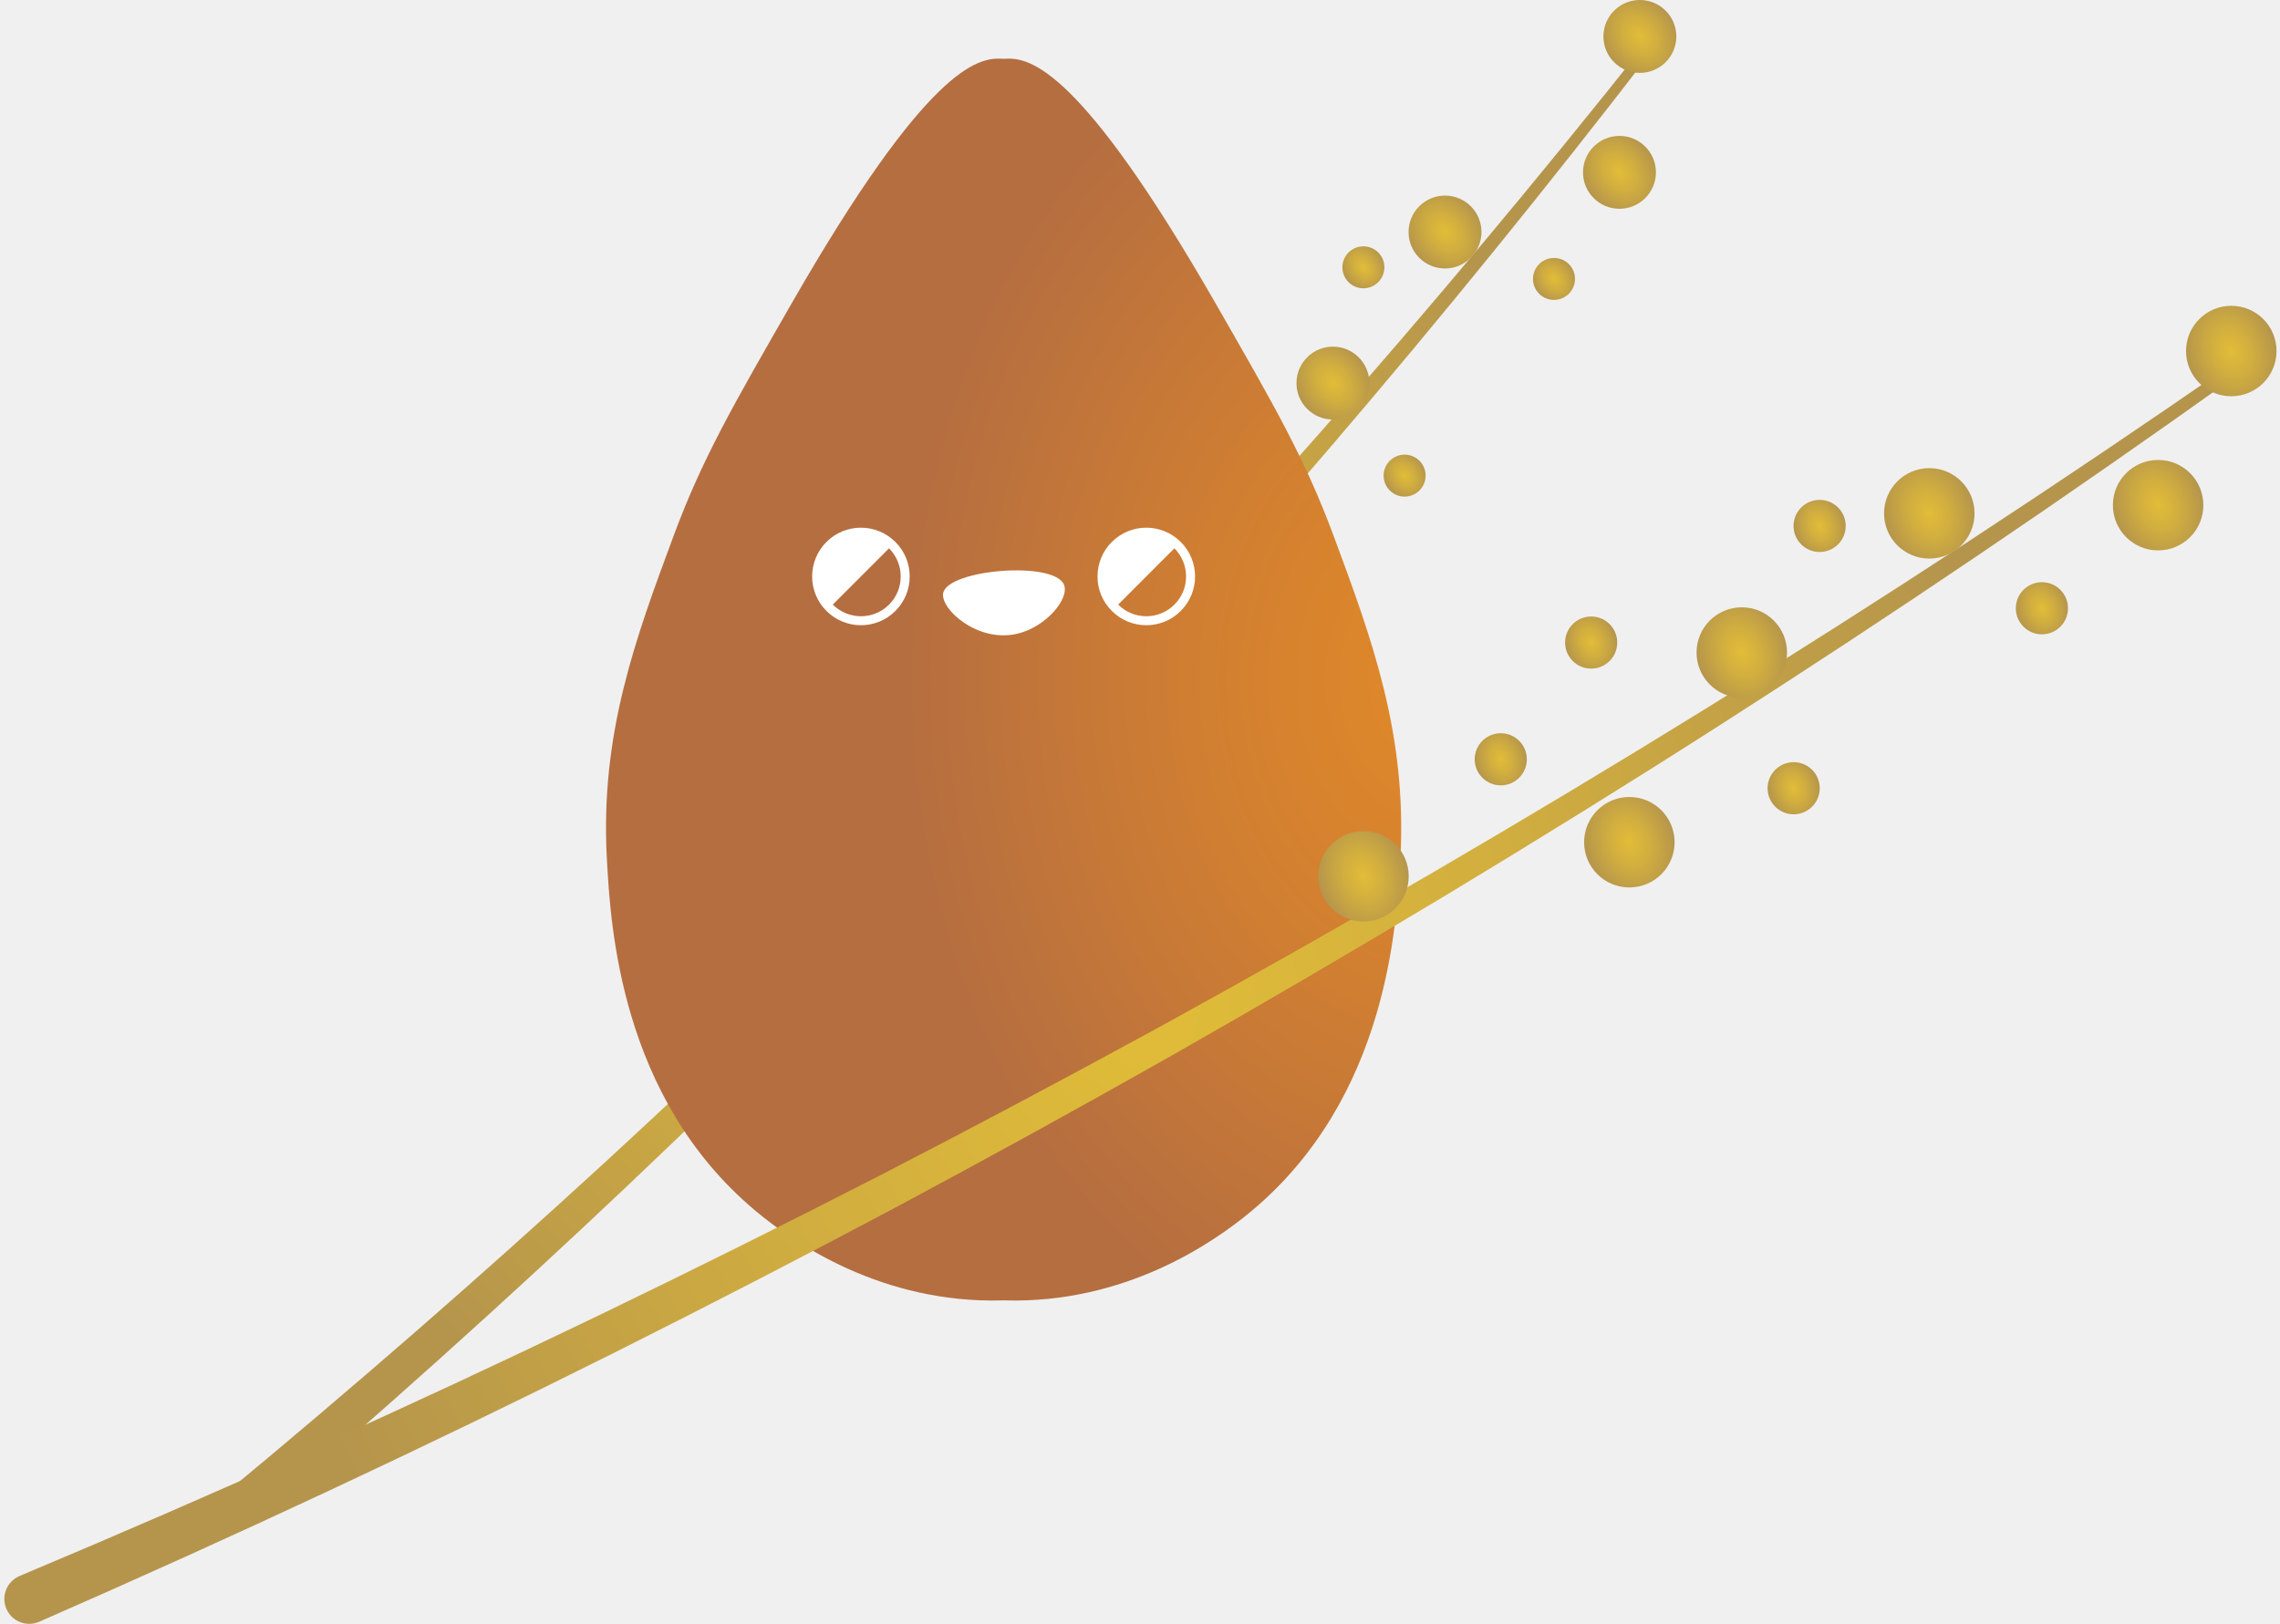
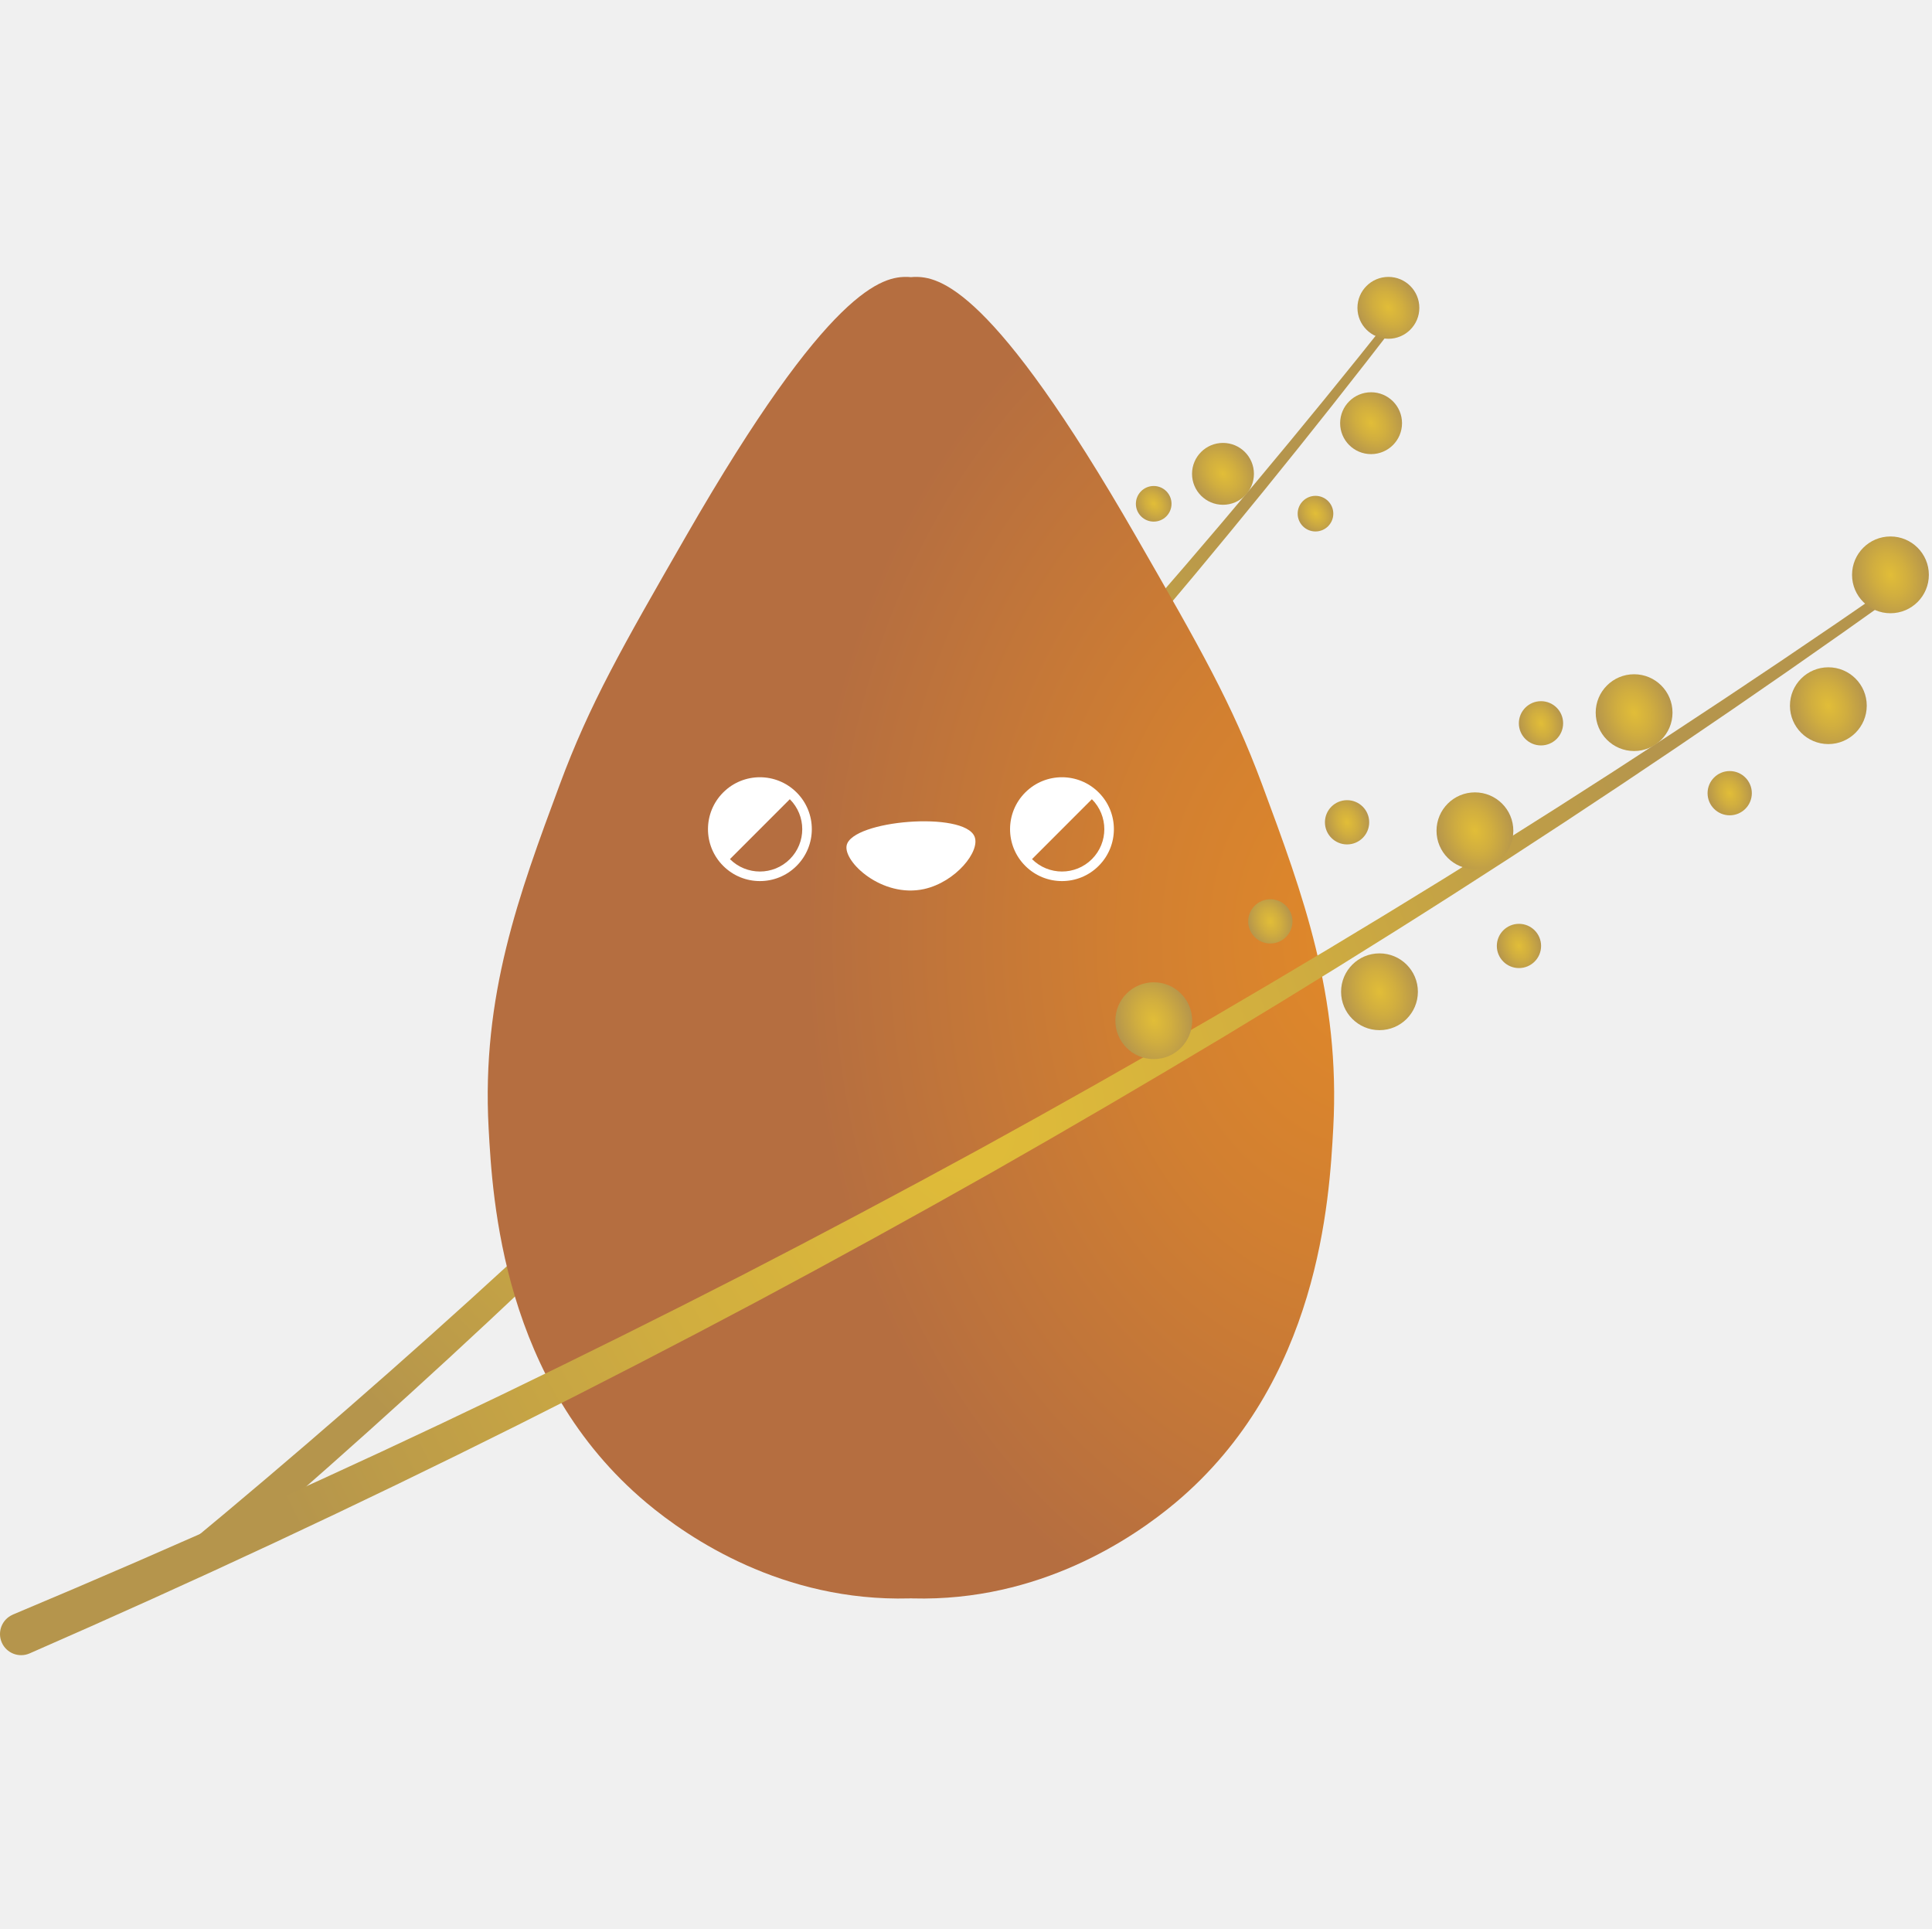
- <svg xmlns="http://www.w3.org/2000/svg" width="292" height="208" viewBox="0 0 292 208" fill="none">
-   <path d="M28.308 191.735C45.038 177.889 61.431 163.629 77.43 148.927C85.427 141.577 93.334 134.126 101.146 126.576C108.944 119.012 116.651 111.352 124.268 103.598C131.871 95.83 139.369 87.966 146.787 80.022C154.186 72.059 161.489 64.005 168.679 55.852C183.063 39.545 197.02 22.864 210.54 5.822C210.754 5.551 211.148 5.508 211.419 5.722C211.685 5.936 211.732 6.32 211.528 6.591C198.25 23.847 184.521 40.761 170.355 57.31C163.275 65.582 156.076 73.758 148.782 81.85C141.468 89.922 134.07 97.919 126.566 105.816C119.044 113.698 111.432 121.495 103.725 129.197C96.003 136.885 88.182 144.478 80.27 151.971C64.438 166.958 48.201 181.516 31.609 195.667C30.531 196.588 28.912 196.46 27.99 195.382C27.069 194.304 27.197 192.685 28.275 191.764C28.28 191.759 28.289 191.754 28.294 191.749L28.308 191.735Z" fill="url(#paint0_radial_4373_2424)" />
-   <path d="M210.018 9.336C212.596 9.336 214.686 7.246 214.686 4.668C214.686 2.09 212.596 0 210.018 0C207.44 0 205.35 2.09 205.35 4.668C205.35 7.246 207.44 9.336 210.018 9.336Z" fill="url(#paint1_radial_4373_2424)" />
-   <path d="M207.404 26.744C209.983 26.744 212.073 24.654 212.073 22.076C212.073 19.498 209.983 17.408 207.404 17.408C204.826 17.408 202.736 19.498 202.736 22.076C202.736 24.654 204.826 26.744 207.404 26.744Z" fill="url(#paint2_radial_4373_2424)" />
-   <path d="M185.063 34.389C187.641 34.389 189.731 32.299 189.731 29.721C189.731 27.143 187.641 25.053 185.063 25.053C182.485 25.053 180.395 27.143 180.395 29.721C180.395 32.299 182.485 34.389 185.063 34.389Z" fill="url(#paint3_radial_4373_2424)" />
-   <path d="M170.707 53.739C173.285 53.739 175.375 51.649 175.375 49.071C175.375 46.493 173.285 44.403 170.707 44.403C168.129 44.403 166.039 46.493 166.039 49.071C166.039 51.649 168.129 53.739 170.707 53.739Z" fill="url(#paint4_radial_4373_2424)" />
-   <path d="M165.283 75.829C167.861 75.829 169.951 73.739 169.951 71.161C169.951 68.583 167.861 66.493 165.283 66.493C162.705 66.493 160.615 68.583 160.615 71.161C160.615 73.739 162.705 75.829 165.283 75.829Z" fill="url(#paint5_radial_4373_2424)" />
-   <path d="M140.053 87.145C142.631 87.145 144.721 85.055 144.721 82.477C144.721 79.899 142.631 77.809 140.053 77.809C137.475 77.809 135.385 79.899 135.385 82.477C135.385 85.055 137.475 87.145 140.053 87.145Z" fill="url(#paint6_radial_4373_2424)" />
-   <path d="M150.106 69.504C151.59 69.504 152.794 68.301 152.794 66.816C152.794 65.332 151.59 64.129 150.106 64.129C148.621 64.129 147.418 65.332 147.418 66.816C147.418 68.301 148.621 69.504 150.106 69.504Z" fill="url(#paint7_radial_4373_2424)" />
-   <path d="M155.543 55.277C157.028 55.277 158.231 54.074 158.231 52.59C158.231 51.105 157.028 49.902 155.543 49.902C154.059 49.902 152.855 51.105 152.855 52.59C152.855 54.074 154.059 55.277 155.543 55.277Z" fill="url(#paint8_radial_4373_2424)" />
-   <path d="M179.891 63.611C181.375 63.611 182.579 62.408 182.579 60.923C182.579 59.439 181.375 58.236 179.891 58.236C178.407 58.236 177.203 59.439 177.203 60.923C177.203 62.408 178.407 63.611 179.891 63.611Z" fill="url(#paint9_radial_4373_2424)" />
-   <path d="M174.61 36.929C176.094 36.929 177.298 35.726 177.298 34.241C177.298 32.757 176.094 31.554 174.61 31.554C173.125 31.554 171.922 32.757 171.922 34.241C171.922 35.726 173.125 36.929 174.61 36.929Z" fill="url(#paint10_radial_4373_2424)" />
-   <path d="M199.02 38.416C200.504 38.416 201.708 37.212 201.708 35.728C201.708 34.244 200.504 33.04 199.02 33.04C197.535 33.04 196.332 34.244 196.332 35.728C196.332 37.212 197.535 38.416 199.02 38.416Z" fill="url(#paint11_radial_4373_2424)" />
-   <path d="M170.797 68.64C167.169 58.858 163.313 52.148 155.601 38.724C138.325 8.652 131.895 7.408 128.87 7.512C128.756 7.517 128.647 7.526 128.533 7.536C128.419 7.526 128.31 7.517 128.196 7.512C125.171 7.408 118.741 8.647 101.464 38.724C93.752 52.148 89.896 58.858 86.268 68.64C81.363 81.864 76.856 94.011 77.72 109.952C78.186 118.489 79.378 140.513 96.716 155.062C101.821 159.346 113.08 166.972 128.319 166.573C128.39 166.573 128.462 166.568 128.533 166.563C128.604 166.563 128.675 166.568 128.747 166.573C143.986 166.972 155.245 159.346 160.35 155.062C177.688 140.513 178.88 118.489 179.345 109.952C180.21 94.016 175.703 81.869 170.797 68.64Z" fill="url(#paint12_radial_4373_2424)" />
-   <path d="M120.796 75.952C120.369 77.928 125.089 82.32 130.175 81.2C133.979 80.359 136.995 76.655 136.263 74.893C134.981 71.807 121.452 72.928 120.796 75.952Z" fill="white" />
-   <path d="M114.675 69.423C112.234 66.982 108.279 66.982 105.842 69.423C103.401 71.864 103.401 75.819 105.842 78.255C108.283 80.696 112.239 80.696 114.675 78.255C117.116 75.814 117.116 71.859 114.675 69.423ZM113.863 77.443C111.873 79.433 108.649 79.433 106.654 77.443L113.858 70.235C115.853 72.225 115.853 75.454 113.863 77.443Z" fill="white" />
-   <path d="M151.222 69.423C148.781 66.982 144.825 66.982 142.389 69.423C139.948 71.864 139.948 75.819 142.389 78.255C144.83 80.696 148.786 80.696 151.222 78.255C153.663 75.814 153.663 71.859 151.222 69.423ZM150.41 77.443C148.42 79.433 145.196 79.433 143.201 77.443L150.405 70.235C152.4 72.225 152.4 75.454 150.41 77.443Z" fill="white" />
-   <path d="M2.517 201.864C27.382 191.431 51.995 180.386 76.295 168.676C88.442 162.817 100.519 156.81 112.524 150.651C124.515 144.469 136.429 138.139 148.268 131.671C160.098 125.18 171.837 118.528 183.509 111.756C195.163 104.956 206.741 98.014 218.223 90.915C241.184 76.717 263.774 61.911 285.97 46.531C286.321 46.288 286.806 46.374 287.048 46.725C287.29 47.072 287.205 47.551 286.863 47.798C264.876 63.526 242.476 78.683 219.691 93.251C208.298 100.535 196.801 107.658 185.224 114.648C173.627 121.609 161.959 128.447 150.196 135.133C138.424 141.795 126.571 148.32 114.637 154.697C102.694 161.055 90.67 167.257 78.57 173.321C54.365 185.429 29.828 196.887 5.02 207.733C3.405 208.436 1.529 207.705 0.822 206.09C0.119 204.476 0.85 202.6 2.465 201.892C2.474 201.888 2.484 201.883 2.493 201.878L2.517 201.864Z" fill="url(#paint13_radial_4373_2424)" />
-   <path d="M285.76 50.757C288.96 50.757 291.554 48.163 291.554 44.964C291.554 41.764 288.96 39.17 285.76 39.17C282.561 39.17 279.967 41.764 279.967 44.964C279.967 48.163 282.561 50.757 285.76 50.757Z" fill="url(#paint14_radial_4373_2424)" />
-   <path d="M276.391 70.501C279.591 70.501 282.185 67.907 282.185 64.708C282.185 61.508 279.591 58.915 276.391 58.915C273.192 58.915 270.598 61.508 270.598 64.708C270.598 67.907 273.192 70.501 276.391 70.501Z" fill="url(#paint15_radial_4373_2424)" />
-   <path d="M247.087 71.55C250.286 71.55 252.88 68.957 252.88 65.757C252.88 62.558 250.286 59.964 247.087 59.964C243.887 59.964 241.293 62.558 241.293 65.757C241.293 68.957 243.887 71.55 247.087 71.55Z" fill="url(#paint16_radial_4373_2424)" />
-   <path d="M223.071 89.376C226.271 89.376 228.864 86.783 228.864 83.583C228.864 80.384 226.271 77.79 223.071 77.79C219.871 77.79 217.277 80.384 217.277 83.583C217.277 86.783 219.871 89.376 223.071 89.376Z" fill="url(#paint17_radial_4373_2424)" />
-   <path d="M208.672 113.675C211.872 113.675 214.466 111.081 214.466 107.881C214.466 104.682 211.872 102.088 208.672 102.088C205.473 102.088 202.879 104.682 202.879 107.881C202.879 111.081 205.473 113.675 208.672 113.675Z" fill="url(#paint18_radial_4373_2424)" />
-   <path d="M174.62 118.039C177.819 118.039 180.413 115.445 180.413 112.245C180.413 109.046 177.819 106.452 174.62 106.452C171.42 106.452 168.826 109.046 168.826 112.245C168.826 115.445 171.42 118.039 174.62 118.039Z" fill="url(#paint19_radial_4373_2424)" />
-   <path d="M192.204 100.597C194.047 100.597 195.542 99.103 195.542 97.259C195.542 95.415 194.047 93.921 192.204 93.921C190.36 93.921 188.865 95.415 188.865 97.259C188.865 99.103 190.36 100.597 192.204 100.597Z" fill="url(#paint20_radial_4373_2424)" />
-   <path d="M203.782 85.644C205.626 85.644 207.12 84.149 207.12 82.306C207.12 80.462 205.626 78.968 203.782 78.968C201.938 78.968 200.443 80.462 200.443 82.306C200.443 84.149 201.938 85.644 203.782 85.644Z" fill="url(#paint21_radial_4373_2424)" />
-   <path d="M229.715 104.306C231.559 104.306 233.054 102.811 233.054 100.968C233.054 99.124 231.559 97.629 229.715 97.629C227.872 97.629 226.377 99.124 226.377 100.968C226.377 102.811 227.872 104.306 229.715 104.306Z" fill="url(#paint22_radial_4373_2424)" />
-   <path d="M233.04 70.705C234.883 70.705 236.378 69.211 236.378 67.367C236.378 65.523 234.883 64.029 233.04 64.029C231.196 64.029 229.701 65.523 229.701 67.367C229.701 69.211 231.196 70.705 233.04 70.705Z" fill="url(#paint23_radial_4373_2424)" />
-   <path d="M261.508 81.252C263.352 81.252 264.847 79.757 264.847 77.914C264.847 76.07 263.352 74.575 261.508 74.575C259.665 74.575 258.17 76.07 258.17 77.914C258.17 79.757 259.665 81.252 261.508 81.252Z" fill="url(#paint24_radial_4373_2424)" />
+ <svg xmlns="http://www.w3.org/2000/svg" width="614" height="613" viewBox="0 0 614 613" fill="none">
+   <path d="M58.463 491.75C93.706 462.592 128.238 432.565 161.94 401.607C178.786 386.128 195.442 370.439 211.898 354.54C228.324 338.611 244.559 322.483 260.605 306.154C276.621 289.795 292.416 273.236 308.042 256.508C323.627 239.739 339.013 222.78 354.158 205.611C384.459 171.274 413.859 136.146 442.34 100.259C442.79 99.689 443.62 99.599 444.19 100.049C444.75 100.499 444.851 101.309 444.42 101.879C416.45 138.216 387.53 173.834 357.69 208.681C342.774 226.1 327.609 243.318 312.243 260.357C296.838 277.356 281.252 294.195 265.447 310.824C249.601 327.422 233.566 343.841 217.33 360.06C201.064 376.249 184.588 392.238 167.922 408.016C134.57 439.574 100.368 470.232 65.416 500.03C63.145 501.969 59.734 501.699 57.793 499.43C55.852 497.16 56.123 493.75 58.393 491.81C58.403 491.8 58.423 491.79 58.433 491.78L58.463 491.75Z" fill="url(#paint0_radial_2569_1899)" />
+   <path d="M441.239 107.659C446.67 107.659 451.072 103.258 451.072 97.829C451.072 92.401 446.67 88 441.239 88C435.808 88 431.405 92.401 431.405 97.829C431.405 103.258 435.808 107.659 441.239 107.659Z" fill="url(#paint1_radial_2569_1899)" />
+   <path d="M435.737 144.316C441.168 144.316 445.57 139.915 445.57 134.487C445.57 129.058 441.168 124.657 435.737 124.657C430.306 124.657 425.903 129.058 425.903 134.487C425.903 139.915 430.306 144.316 435.737 144.316Z" fill="url(#paint2_radial_2569_1899)" />
+   <path d="M388.67 160.415C394.101 160.415 398.504 156.014 398.504 150.585C398.504 145.157 394.101 140.756 388.67 140.756C383.24 140.756 378.837 145.157 378.837 150.585C378.837 156.014 383.24 160.415 388.67 160.415Z" fill="url(#paint3_radial_2569_1899)" />
+   <path d="M358.429 201.162C363.86 201.162 368.263 196.761 368.263 191.332C368.263 185.904 363.86 181.503 358.429 181.503C352.998 181.503 348.596 185.904 348.596 191.332C348.596 196.761 352.998 201.162 358.429 201.162Z" fill="url(#paint4_radial_2569_1899)" />
+   <path d="M347.005 247.678C352.436 247.678 356.839 243.278 356.839 237.849C356.839 232.421 352.436 228.02 347.005 228.02C341.574 228.02 337.172 232.421 337.172 237.849C337.172 243.278 341.574 247.678 347.005 247.678Z" fill="url(#paint5_radial_2569_1899)" />
+   <path d="M293.857 271.506C299.288 271.506 303.69 267.106 303.69 261.677C303.69 256.248 299.288 251.848 293.857 251.848C288.426 251.848 284.023 256.248 284.023 261.677C284.023 267.106 288.426 271.506 293.857 271.506Z" fill="url(#paint6_radial_2569_1899)" />
+   <path d="M315.034 234.359C318.161 234.359 320.696 231.825 320.696 228.7C320.696 225.574 318.161 223.04 315.034 223.04C311.907 223.04 309.372 225.574 309.372 228.7C309.372 231.825 311.907 234.359 315.034 234.359Z" fill="url(#paint7_radial_2569_1899)" />
+   <path d="M326.488 204.401C329.615 204.401 332.15 201.867 332.15 198.742C332.15 195.616 329.615 193.082 326.488 193.082C323.361 193.082 320.826 195.616 320.826 198.742C320.826 201.867 323.361 204.401 326.488 204.401Z" fill="url(#paint8_radial_2569_1899)" />
+   <path d="M377.776 221.95C380.903 221.95 383.438 219.416 383.438 216.291C383.438 213.165 380.903 210.631 377.776 210.631C374.649 210.631 372.114 213.165 372.114 216.291C372.114 219.416 374.649 221.95 377.776 221.95Z" fill="url(#paint9_radial_2569_1899)" />
+   <path d="M366.652 165.764C369.779 165.764 372.314 163.23 372.314 160.105C372.314 156.979 369.779 154.445 366.652 154.445C363.525 154.445 360.99 156.979 360.99 160.105C360.99 163.23 363.525 165.764 366.652 165.764Z" fill="url(#paint10_radial_2569_1899)" />
+   <path d="M418.07 168.894C421.197 168.894 423.732 166.36 423.732 163.235C423.732 160.109 421.197 157.575 418.07 157.575C414.943 157.575 412.408 160.109 412.408 163.235C412.408 166.36 414.943 168.894 418.07 168.894Z" fill="url(#paint11_radial_2569_1899)" />
+   <path d="M401.139 249.4C391.555 223.574 381.37 205.86 360.999 170.418C315.365 91.022 298.381 87.737 290.391 88.013C290.09 88.026 289.801 88.051 289.5 88.076C289.199 88.051 288.91 88.026 288.609 88.013C280.619 87.737 263.635 91.01 218.001 170.418C197.63 205.86 187.445 223.574 177.861 249.4C164.904 284.315 153 316.384 155.283 358.471C156.512 381.012 159.661 439.158 205.457 477.571C218.942 488.879 248.683 509.013 288.936 507.96C289.124 507.96 289.312 507.948 289.5 507.935C289.688 507.935 289.876 507.948 290.064 507.96C330.317 509.013 360.058 488.879 373.543 477.571C419.339 439.158 422.488 381.012 423.717 358.471C426 316.397 414.096 284.328 401.139 249.4Z" fill="url(#paint12_radial_2569_1899)" />
+   <path d="M269.071 268.649C267.948 273.872 280.351 285.487 293.715 282.523C303.709 280.301 311.633 270.507 309.711 265.849C306.342 257.687 270.793 260.65 269.071 268.649Z" fill="white" />
+   <path d="M253.165 251.835C246.718 245.388 236.27 245.388 229.835 251.835C223.388 258.282 223.388 268.73 229.835 275.165C236.282 281.612 246.73 281.612 253.165 275.165C259.612 268.718 259.612 258.27 253.165 251.835ZM251.02 273.02C245.765 278.275 237.248 278.275 231.98 273.02L251.007 253.98C256.275 259.235 256.275 267.765 251.02 273.02Z" fill="white" />
+   <path d="M349.165 251.835C342.718 245.388 332.27 245.388 325.835 251.835C319.388 258.282 319.388 268.73 325.835 275.165C332.282 281.612 342.73 281.612 349.165 275.165C355.612 268.718 355.612 258.27 349.165 251.835ZM347.02 273.02C341.765 278.275 333.248 278.275 327.98 273.02L347.007 253.98C352.275 259.235 352.275 267.765 347.02 273.02Z" fill="white" />
+   <path d="M4.134 513.079C56.512 491.11 108.361 467.852 159.549 443.194C185.138 430.855 210.577 418.206 235.866 405.237C261.125 392.217 286.224 378.888 311.163 365.269C336.082 351.6 360.81 337.591 385.399 323.333C409.948 309.014 434.337 294.395 458.525 279.446C506.892 249.548 554.479 218.37 601.236 185.983C601.976 185.473 602.996 185.653 603.507 186.393C604.017 187.123 603.837 188.132 603.117 188.652C556.8 221.77 509.613 253.688 461.616 284.365C437.618 299.704 413.399 314.703 389.01 329.422C364.582 344.081 340.003 358.48 315.224 372.559C290.425 386.588 265.457 400.327 240.318 413.756C215.159 427.145 189.83 440.204 164.341 452.973C113.353 478.471 61.664 502.599 9.406 525.438C6.005 526.918 2.053 525.378 0.563 521.978C-0.918 518.578 0.623 514.628 4.024 513.139C4.044 513.129 4.064 513.119 4.084 513.109L4.134 513.079Z" fill="url(#paint13_radial_2569_1899)" />
+   <path d="M600.796 194.882C607.536 194.882 613 189.42 613 182.683C613 175.946 607.536 170.484 600.796 170.484C594.056 170.484 588.592 175.946 588.592 182.683C588.592 189.42 594.056 194.882 600.796 194.882Z" fill="url(#paint14_radial_2569_1899)" />
+   <path d="M581.059 236.459C587.799 236.459 593.263 230.997 593.263 224.26C593.263 217.523 587.799 212.061 581.059 212.061C574.319 212.061 568.854 217.523 568.854 224.26C568.854 230.997 574.319 236.459 581.059 236.459Z" fill="url(#paint15_radial_2569_1899)" />
+   <path d="M519.326 238.669C526.067 238.669 531.531 233.207 531.531 226.47C531.531 219.732 526.067 214.271 519.326 214.271C512.586 214.271 507.122 219.732 507.122 226.47C507.122 233.207 512.586 238.669 519.326 238.669Z" fill="url(#paint16_radial_2569_1899)" />
+   <path d="M468.74 276.206C475.48 276.206 480.944 270.744 480.944 264.007C480.944 257.27 475.48 251.808 468.74 251.808C461.999 251.808 456.535 257.27 456.535 264.007C456.535 270.744 461.999 276.206 468.74 276.206Z" fill="url(#paint17_radial_2569_1899)" />
+   <path d="M438.407 327.372C445.148 327.372 450.612 321.911 450.612 315.173C450.612 308.436 445.148 302.974 438.407 302.974C431.667 302.974 426.203 308.436 426.203 315.173C426.203 321.911 431.667 327.372 438.407 327.372Z" fill="url(#paint18_radial_2569_1899)" />
+   <path d="M366.672 336.562C373.412 336.562 378.876 331.1 378.876 324.363C378.876 317.625 373.412 312.163 366.672 312.163C359.932 312.163 354.468 317.625 354.468 324.363C354.468 331.1 359.932 336.562 366.672 336.562Z" fill="url(#paint19_radial_2569_1899)" />
+   <path d="M403.716 299.834C407.6 299.834 410.749 296.687 410.749 292.805C410.749 288.923 407.6 285.776 403.716 285.776C399.832 285.776 396.684 288.923 396.684 292.805C396.684 296.687 399.832 299.834 403.716 299.834Z" fill="url(#paint20_radial_2569_1899)" />
+   <path d="M428.105 268.347C431.989 268.347 435.137 265.199 435.137 261.317C435.137 257.435 431.989 254.288 428.105 254.288C424.221 254.288 421.072 257.435 421.072 261.317C421.072 265.199 424.221 268.347 428.105 268.347Z" fill="url(#paint21_radial_2569_1899)" />
+   <path d="M482.734 307.644C486.618 307.644 489.766 304.497 489.766 300.614C489.766 296.732 486.618 293.585 482.734 293.585C478.85 293.585 475.701 296.732 475.701 300.614C475.701 304.497 478.85 307.644 482.734 307.644Z" fill="url(#paint22_radial_2569_1899)" />
+   <path d="M489.737 236.889C493.621 236.889 496.769 233.742 496.769 229.859C496.769 225.977 493.621 222.83 489.737 222.83C485.853 222.83 482.704 225.977 482.704 229.859C482.704 233.742 485.853 236.889 489.737 236.889Z" fill="url(#paint23_radial_2569_1899)" />
+   <path d="M549.707 259.097C553.591 259.097 556.74 255.95 556.74 252.068C556.74 248.186 553.591 245.038 549.707 245.038C545.823 245.038 542.675 248.186 542.675 252.068C542.675 255.95 545.823 259.097 549.707 259.097Z" fill="url(#paint24_radial_2569_1899)" />
  <defs>
-     <radialGradient id="paint0_radial_4373_2424" cx="0" cy="0" r="1" gradientUnits="userSpaceOnUse" gradientTransform="translate(120.498 99.9403) rotate(-37.763) scale(94.2228 125.451)">
+     <radialGradient id="paint0_radial_2569_1899" cx="0" cy="0" r="1" gradientUnits="userSpaceOnUse" gradientTransform="translate(252.663 298.451) rotate(-37.753) scale(198.456 264.207)">
      <stop stop-color="#E1BD38" />
      <stop offset="0.43" stop-color="#D1AE3F" />
      <stop offset="1" stop-color="#B5954C" />
    </radialGradient>
-     <radialGradient id="paint1_radial_4373_2424" cx="0" cy="0" r="1" gradientUnits="userSpaceOnUse" gradientTransform="translate(210.023 4.64539) rotate(-37.763) scale(4.66709 6.21391)">
+     <radialGradient id="paint1_radial_2569_1899" cx="0" cy="0" r="1" gradientUnits="userSpaceOnUse" gradientTransform="translate(441.25 97.7821) rotate(-37.753) scale(9.83003 13.0868)">
      <stop stop-color="#E1BD38" />
      <stop offset="0.43" stop-color="#D1AE3F" />
      <stop offset="1" stop-color="#B5954C" />
    </radialGradient>
-     <radialGradient id="paint2_radial_4373_2424" cx="0" cy="0" r="1" gradientUnits="userSpaceOnUse" gradientTransform="translate(207.409 22.0548) rotate(-37.7631) scale(4.6671 6.21392)">
+     <radialGradient id="paint2_radial_2569_1899" cx="0" cy="0" r="1" gradientUnits="userSpaceOnUse" gradientTransform="translate(435.745 134.442) rotate(-37.7531) scale(9.83004 13.0868)">
      <stop stop-color="#E1BD38" />
      <stop offset="0.43" stop-color="#D1AE3F" />
      <stop offset="1" stop-color="#B5954C" />
    </radialGradient>
-     <radialGradient id="paint3_radial_4373_2424" cx="0" cy="0" r="1" gradientUnits="userSpaceOnUse" gradientTransform="translate(185.067 29.7022) rotate(-37.763) scale(4.66709 6.2139)">
+     <radialGradient id="paint3_radial_2569_1899" cx="0" cy="0" r="1" gradientUnits="userSpaceOnUse" gradientTransform="translate(388.68 150.546) rotate(-37.753) scale(9.83002 13.0868)">
      <stop stop-color="#E1BD38" />
      <stop offset="0.43" stop-color="#D1AE3F" />
      <stop offset="1" stop-color="#B5954C" />
    </radialGradient>
-     <radialGradient id="paint4_radial_4373_2424" cx="0" cy="0" r="1" gradientUnits="userSpaceOnUse" gradientTransform="translate(170.716 49.0488) rotate(-37.763) scale(4.66709 6.21391)">
+     <radialGradient id="paint4_radial_2569_1899" cx="0" cy="0" r="1" gradientUnits="userSpaceOnUse" gradientTransform="translate(358.448 191.285) rotate(-37.753) scale(9.83003 13.0868)">
      <stop stop-color="#E1BD38" />
      <stop offset="0.43" stop-color="#D1AE3F" />
      <stop offset="1" stop-color="#B5954C" />
    </radialGradient>
-     <radialGradient id="paint5_radial_4373_2424" cx="0" cy="0" r="1" gradientUnits="userSpaceOnUse" gradientTransform="translate(165.29 71.1414) rotate(-37.7631) scale(4.6671 6.21392)">
+     <radialGradient id="paint5_radial_2569_1899" cx="0" cy="0" r="1" gradientUnits="userSpaceOnUse" gradientTransform="translate(347.019 237.807) rotate(-37.7531) scale(9.83004 13.0868)">
      <stop stop-color="#E1BD38" />
      <stop offset="0.43" stop-color="#D1AE3F" />
      <stop offset="1" stop-color="#B5954C" />
    </radialGradient>
-     <radialGradient id="paint6_radial_4373_2424" cx="0" cy="0" r="1" gradientUnits="userSpaceOnUse" gradientTransform="translate(140.062 82.4545) rotate(-37.7631) scale(4.66709 6.21391)">
+     <radialGradient id="paint6_radial_2569_1899" cx="0" cy="0" r="1" gradientUnits="userSpaceOnUse" gradientTransform="translate(293.877 261.63) rotate(-37.7531) scale(9.83004 13.0868)">
      <stop stop-color="#E1BD38" />
      <stop offset="0.43" stop-color="#D1AE3F" />
      <stop offset="1" stop-color="#B5954C" />
    </radialGradient>
-     <radialGradient id="paint7_radial_4373_2424" cx="0" cy="0" r="1" gradientUnits="userSpaceOnUse" gradientTransform="translate(150.115 66.7959) rotate(-37.7631) scale(2.6871 3.57768)">
+     <radialGradient id="paint7_radial_2569_1899" cx="0" cy="0" r="1" gradientUnits="userSpaceOnUse" gradientTransform="translate(315.053 228.657) rotate(-37.7531) scale(5.65968 7.5348)">
      <stop stop-color="#E1BD38" />
      <stop offset="0.43" stop-color="#D1AE3F" />
      <stop offset="1" stop-color="#B5954C" />
    </radialGradient>
-     <radialGradient id="paint8_radial_4373_2424" cx="0" cy="0" r="1" gradientUnits="userSpaceOnUse" gradientTransform="translate(155.55 52.5671) rotate(-37.763) scale(2.6871 3.57769)">
+     <radialGradient id="paint8_radial_2569_1899" cx="0" cy="0" r="1" gradientUnits="userSpaceOnUse" gradientTransform="translate(326.502 198.694) rotate(-37.753) scale(5.65969 7.5348)">
      <stop stop-color="#E1BD38" />
      <stop offset="0.43" stop-color="#D1AE3F" />
      <stop offset="1" stop-color="#B5954C" />
    </radialGradient>
-     <radialGradient id="paint9_radial_4373_2424" cx="0" cy="0" r="1" gradientUnits="userSpaceOnUse" gradientTransform="translate(179.897 60.8994) rotate(-37.763) scale(2.68709 3.57767)">
+     <radialGradient id="paint9_radial_2569_1899" cx="0" cy="0" r="1" gradientUnits="userSpaceOnUse" gradientTransform="translate(377.79 216.24) rotate(-37.753) scale(5.65967 7.53477)">
      <stop stop-color="#E1BD38" />
      <stop offset="0.43" stop-color="#D1AE3F" />
      <stop offset="1" stop-color="#B5954C" />
    </radialGradient>
-     <radialGradient id="paint10_radial_4373_2424" cx="0" cy="0" r="1" gradientUnits="userSpaceOnUse" gradientTransform="translate(174.613 34.2216) rotate(-37.7629) scale(2.68709 3.57768)">
+     <radialGradient id="paint10_radial_2569_1899" cx="0" cy="0" r="1" gradientUnits="userSpaceOnUse" gradientTransform="translate(366.66 160.063) rotate(-37.7529) scale(5.65968 7.53478)">
      <stop stop-color="#E1BD38" />
      <stop offset="0.43" stop-color="#D1AE3F" />
      <stop offset="1" stop-color="#B5954C" />
    </radialGradient>
-     <radialGradient id="paint11_radial_4373_2424" cx="0" cy="0" r="1" gradientUnits="userSpaceOnUse" gradientTransform="translate(199.024 35.7075) rotate(-37.7631) scale(2.6871 3.57768)">
+     <radialGradient id="paint11_radial_2569_1899" cx="0" cy="0" r="1" gradientUnits="userSpaceOnUse" gradientTransform="translate(418.079 163.192) rotate(-37.7531) scale(5.65968 7.5348)">
      <stop stop-color="#E1BD38" />
      <stop offset="0.43" stop-color="#D1AE3F" />
      <stop offset="1" stop-color="#B5954C" />
    </radialGradient>
-     <radialGradient id="paint12_radial_4373_2424" cx="0" cy="0" r="1" gradientUnits="userSpaceOnUse" gradientTransform="translate(183.277 87.0408) scale(67.5817 89.9721)">
+     <radialGradient id="paint12_radial_2569_1899" cx="0" cy="0" r="1" gradientUnits="userSpaceOnUse" gradientTransform="translate(434.103 297.982) scale(178.512 237.541)">
      <stop stop-color="#E18929" />
      <stop offset="0.43" stop-color="#D17F31" />
      <stop offset="1" stop-color="#B56E40" />
    </radialGradient>
-     <radialGradient id="paint13_radial_4373_2424" cx="0" cy="0" r="1" gradientUnits="userSpaceOnUse" gradientTransform="translate(145.092 125.973) rotate(-20.9149) scale(116.99 155.756)">
+     <radialGradient id="paint13_radial_2569_1899" cx="0" cy="0" r="1" gradientUnits="userSpaceOnUse" gradientTransform="translate(304.472 353.27) rotate(-20.908) scale(246.431 328.001)">
      <stop stop-color="#E1BD38" />
      <stop offset="0.43" stop-color="#D1AE3F" />
      <stop offset="1" stop-color="#B5954C" />
    </radialGradient>
-     <radialGradient id="paint14_radial_4373_2424" cx="0" cy="0" r="1" gradientUnits="userSpaceOnUse" gradientTransform="translate(285.763 44.9589) rotate(-20.9149) scale(5.79479 7.71498)">
+     <radialGradient id="paint14_radial_2569_1899" cx="0" cy="0" r="1" gradientUnits="userSpaceOnUse" gradientTransform="translate(600.802 182.673) rotate(-20.908) scale(12.2063 16.2467)">
      <stop stop-color="#E1BD38" />
      <stop offset="0.43" stop-color="#D1AE3F" />
      <stop offset="1" stop-color="#B5954C" />
    </radialGradient>
-     <radialGradient id="paint15_radial_4373_2424" cx="0" cy="0" r="1" gradientUnits="userSpaceOnUse" gradientTransform="translate(276.392 64.7067) rotate(-20.9149) scale(5.79477 7.71496)">
+     <radialGradient id="paint15_radial_2569_1899" cx="0" cy="0" r="1" gradientUnits="userSpaceOnUse" gradientTransform="translate(581.061 224.257) rotate(-20.908) scale(12.2063 16.2467)">
      <stop stop-color="#E1BD38" />
      <stop offset="0.43" stop-color="#D1AE3F" />
      <stop offset="1" stop-color="#B5954C" />
    </radialGradient>
-     <radialGradient id="paint16_radial_4373_2424" cx="0" cy="0" r="1" gradientUnits="userSpaceOnUse" gradientTransform="translate(247.09 65.7537) rotate(-20.9149) scale(5.79479 7.71498)">
+     <radialGradient id="paint16_radial_2569_1899" cx="0" cy="0" r="1" gradientUnits="userSpaceOnUse" gradientTransform="translate(519.335 226.462) rotate(-20.908) scale(12.2063 16.2467)">
      <stop stop-color="#E1BD38" />
      <stop offset="0.43" stop-color="#D1AE3F" />
      <stop offset="1" stop-color="#B5954C" />
    </radialGradient>
-     <radialGradient id="paint17_radial_4373_2424" cx="0" cy="0" r="1" gradientUnits="userSpaceOnUse" gradientTransform="translate(223.072 83.5792) rotate(-20.9149) scale(5.79478 7.71498)">
+     <radialGradient id="paint17_radial_2569_1899" cx="0" cy="0" r="1" gradientUnits="userSpaceOnUse" gradientTransform="translate(468.742 263.998) rotate(-20.908) scale(12.2063 16.2467)">
      <stop stop-color="#E1BD38" />
      <stop offset="0.43" stop-color="#D1AE3F" />
      <stop offset="1" stop-color="#B5954C" />
    </radialGradient>
-     <radialGradient id="paint18_radial_4373_2424" cx="0" cy="0" r="1" gradientUnits="userSpaceOnUse" gradientTransform="translate(208.673 107.88) rotate(-20.9149) scale(5.79479 7.71498)">
+     <radialGradient id="paint18_radial_2569_1899" cx="0" cy="0" r="1" gradientUnits="userSpaceOnUse" gradientTransform="translate(438.409 315.17) rotate(-20.908) scale(12.2063 16.2467)">
      <stop stop-color="#E1BD38" />
      <stop offset="0.43" stop-color="#D1AE3F" />
      <stop offset="1" stop-color="#B5954C" />
    </radialGradient>
-     <radialGradient id="paint19_radial_4373_2424" cx="0" cy="0" r="1" gradientUnits="userSpaceOnUse" gradientTransform="translate(174.625 112.245) rotate(-20.9149) scale(5.79478 7.71498)">
+     <radialGradient id="paint19_radial_2569_1899" cx="0" cy="0" r="1" gradientUnits="userSpaceOnUse" gradientTransform="translate(366.684 324.362) rotate(-20.908) scale(12.2063 16.2467)">
      <stop stop-color="#E1BD38" />
      <stop offset="0.43" stop-color="#D1AE3F" />
      <stop offset="1" stop-color="#B5954C" />
    </radialGradient>
-     <radialGradient id="paint20_radial_4373_2424" cx="0" cy="0" r="1" gradientUnits="userSpaceOnUse" gradientTransform="translate(192.206 97.2553) rotate(-20.9148) scale(3.33639 4.44194)">
+     <radialGradient id="paint20_radial_2569_1899" cx="0" cy="0" r="1" gradientUnits="userSpaceOnUse" gradientTransform="translate(403.72 292.797) rotate(-20.9079) scale(7.02788 9.35413)">
      <stop stop-color="#E1BD38" />
      <stop offset="0.43" stop-color="#D1AE3F" />
      <stop offset="1" stop-color="#B5954C" />
    </radialGradient>
-     <radialGradient id="paint21_radial_4373_2424" cx="0" cy="0" r="1" gradientUnits="userSpaceOnUse" gradientTransform="translate(203.786 82.3026) rotate(-20.9149) scale(3.33639 4.44197)">
+     <radialGradient id="paint21_radial_2569_1899" cx="0" cy="0" r="1" gradientUnits="userSpaceOnUse" gradientTransform="translate(428.114 261.311) rotate(-20.9081) scale(7.02789 9.3542)">
      <stop stop-color="#E1BD38" />
      <stop offset="0.43" stop-color="#D1AE3F" />
      <stop offset="1" stop-color="#B5954C" />
    </radialGradient>
-     <radialGradient id="paint22_radial_4373_2424" cx="0" cy="0" r="1" gradientUnits="userSpaceOnUse" gradientTransform="translate(229.718 100.966) rotate(-20.9149) scale(3.33639 4.44197)">
+     <radialGradient id="paint22_radial_2569_1899" cx="0" cy="0" r="1" gradientUnits="userSpaceOnUse" gradientTransform="translate(482.74 300.61) rotate(-20.9081) scale(7.02789 9.3542)">
      <stop stop-color="#E1BD38" />
      <stop offset="0.43" stop-color="#D1AE3F" />
      <stop offset="1" stop-color="#B5954C" />
    </radialGradient>
-     <radialGradient id="paint23_radial_4373_2424" cx="0" cy="0" r="1" gradientUnits="userSpaceOnUse" gradientTransform="translate(233.042 67.3627) rotate(-20.9149) scale(3.33639 4.44196)">
+     <radialGradient id="paint23_radial_2569_1899" cx="0" cy="0" r="1" gradientUnits="userSpaceOnUse" gradientTransform="translate(489.742 229.85) rotate(-20.908) scale(7.02788 9.35417)">
      <stop stop-color="#E1BD38" />
      <stop offset="0.43" stop-color="#D1AE3F" />
      <stop offset="1" stop-color="#B5954C" />
    </radialGradient>
-     <radialGradient id="paint24_radial_4373_2424" cx="0" cy="0" r="1" gradientUnits="userSpaceOnUse" gradientTransform="translate(261.512 77.9122) rotate(-20.9149) scale(3.33639 4.44196)">
+     <radialGradient id="paint24_radial_2569_1899" cx="0" cy="0" r="1" gradientUnits="userSpaceOnUse" gradientTransform="translate(549.716 252.065) rotate(-20.908) scale(7.02788 9.35417)">
      <stop stop-color="#E1BD38" />
      <stop offset="0.43" stop-color="#D1AE3F" />
      <stop offset="1" stop-color="#B5954C" />
    </radialGradient>
  </defs>
</svg>
